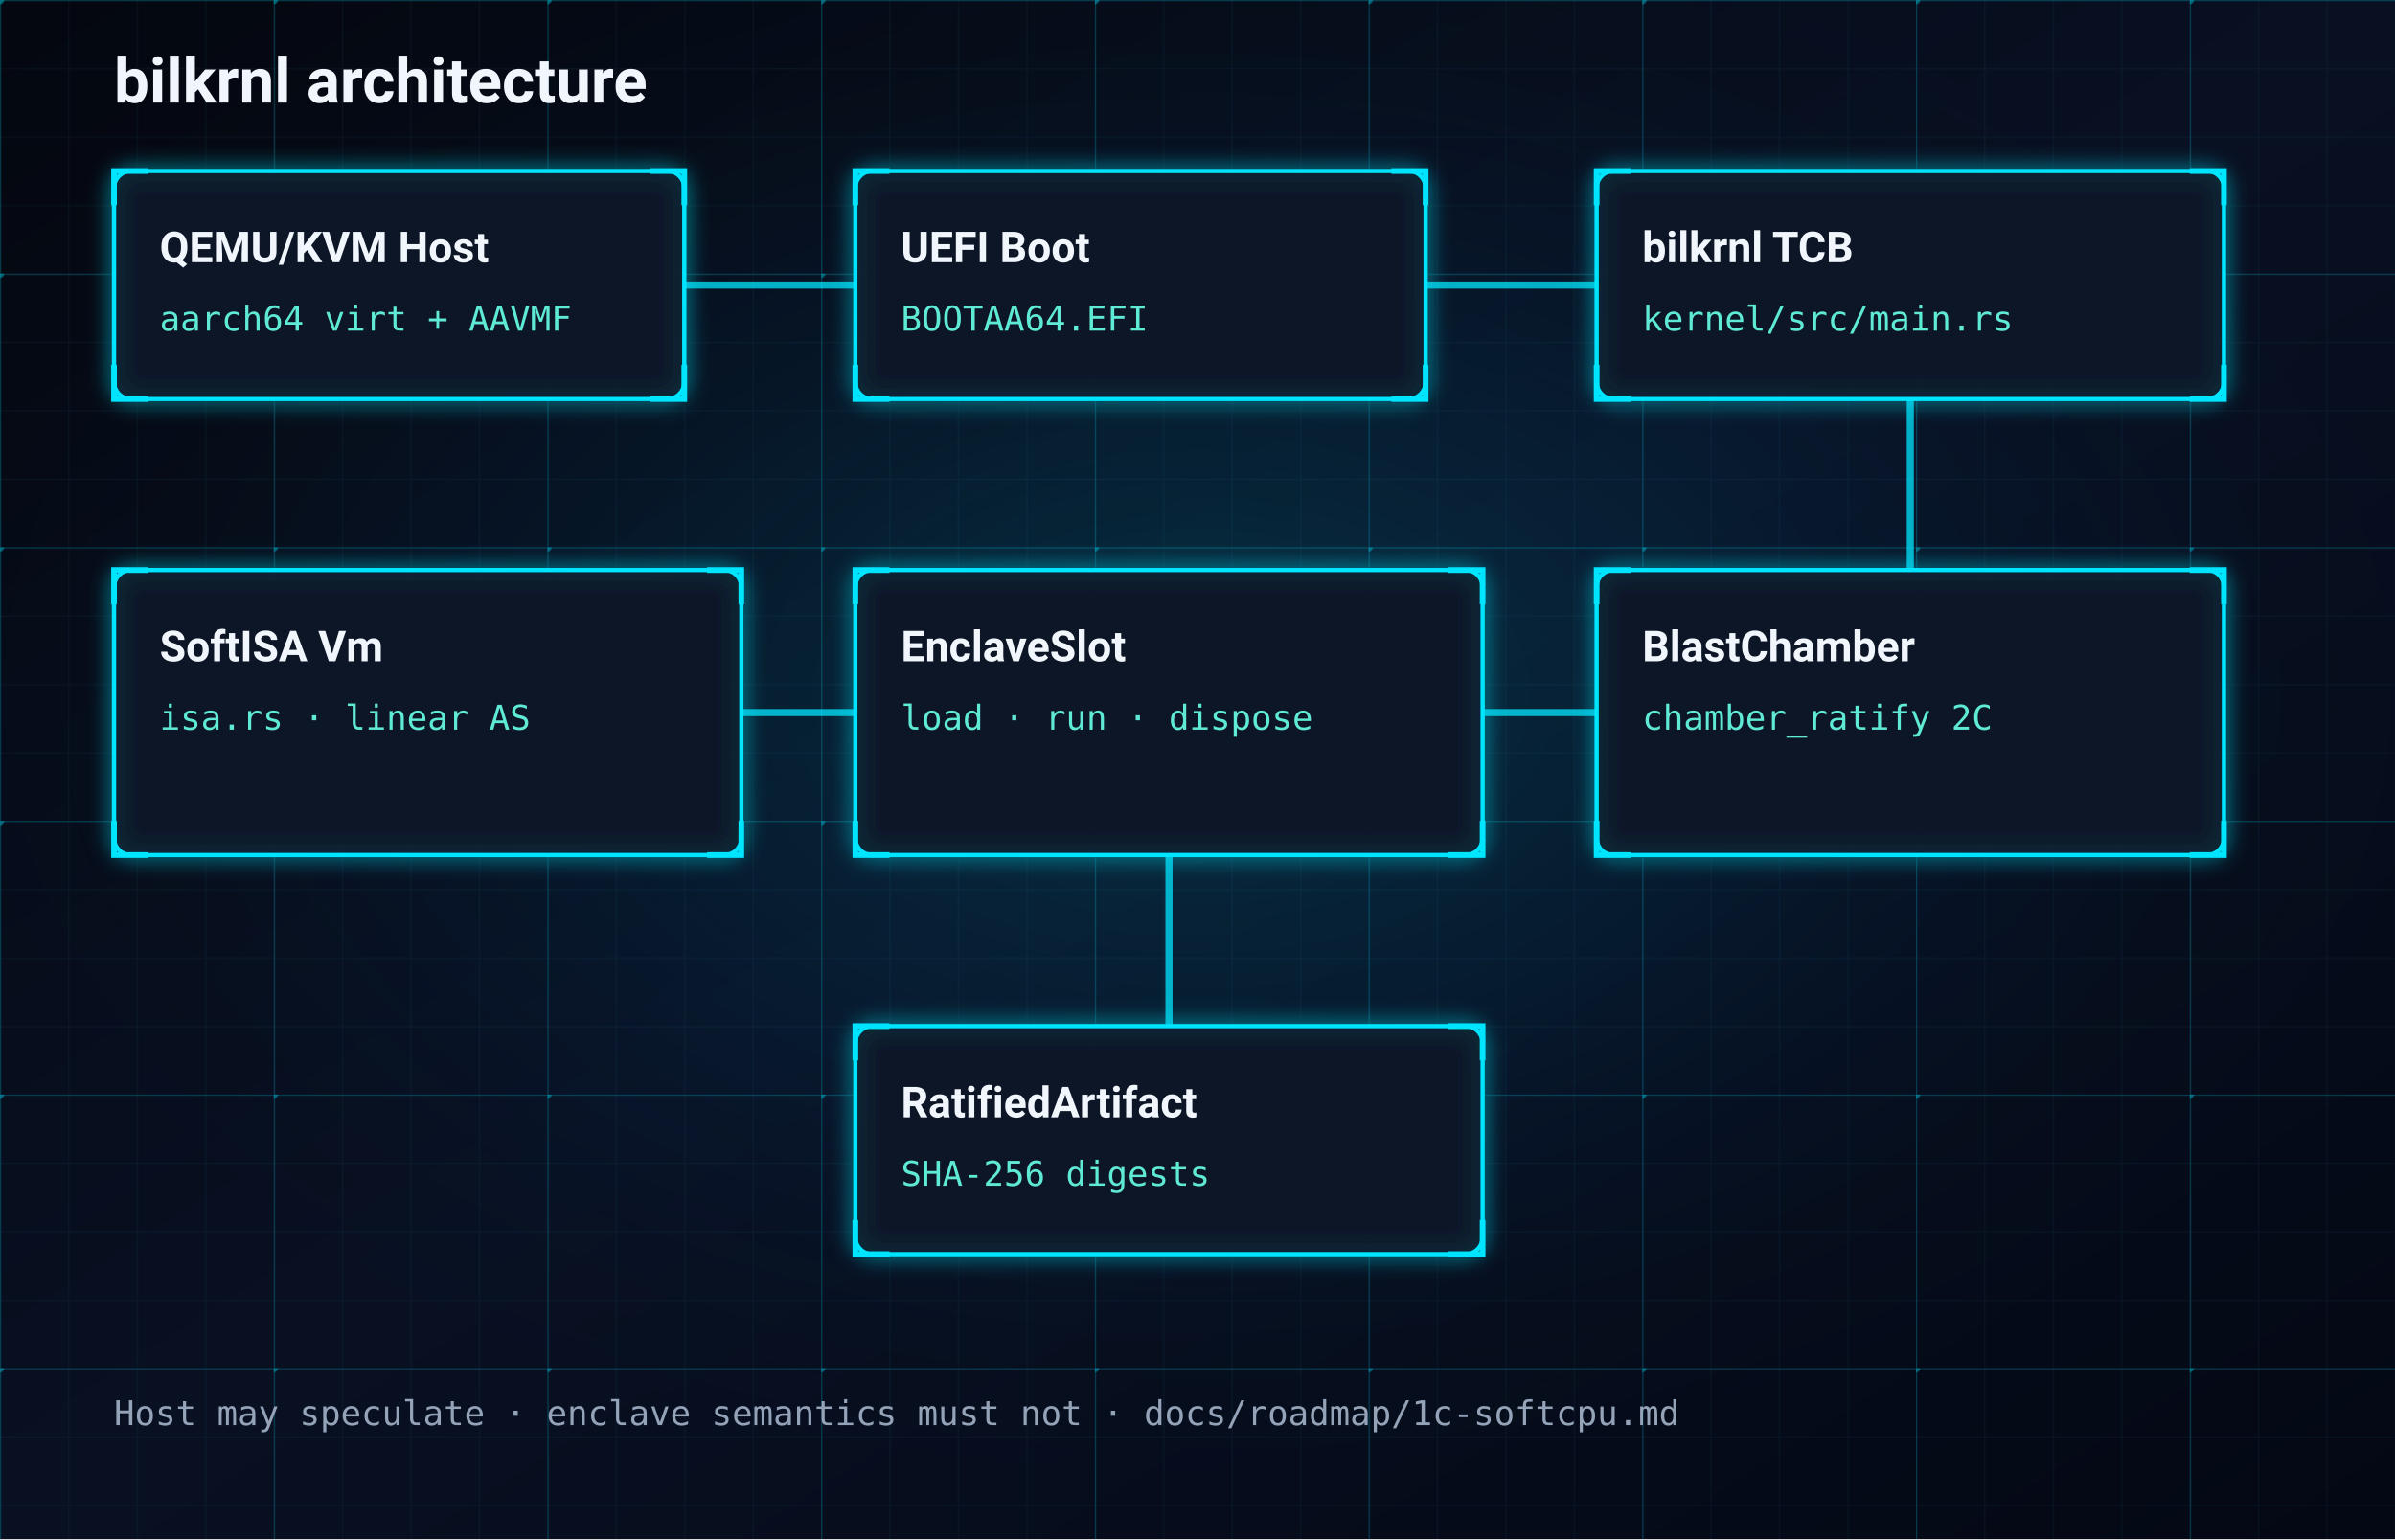
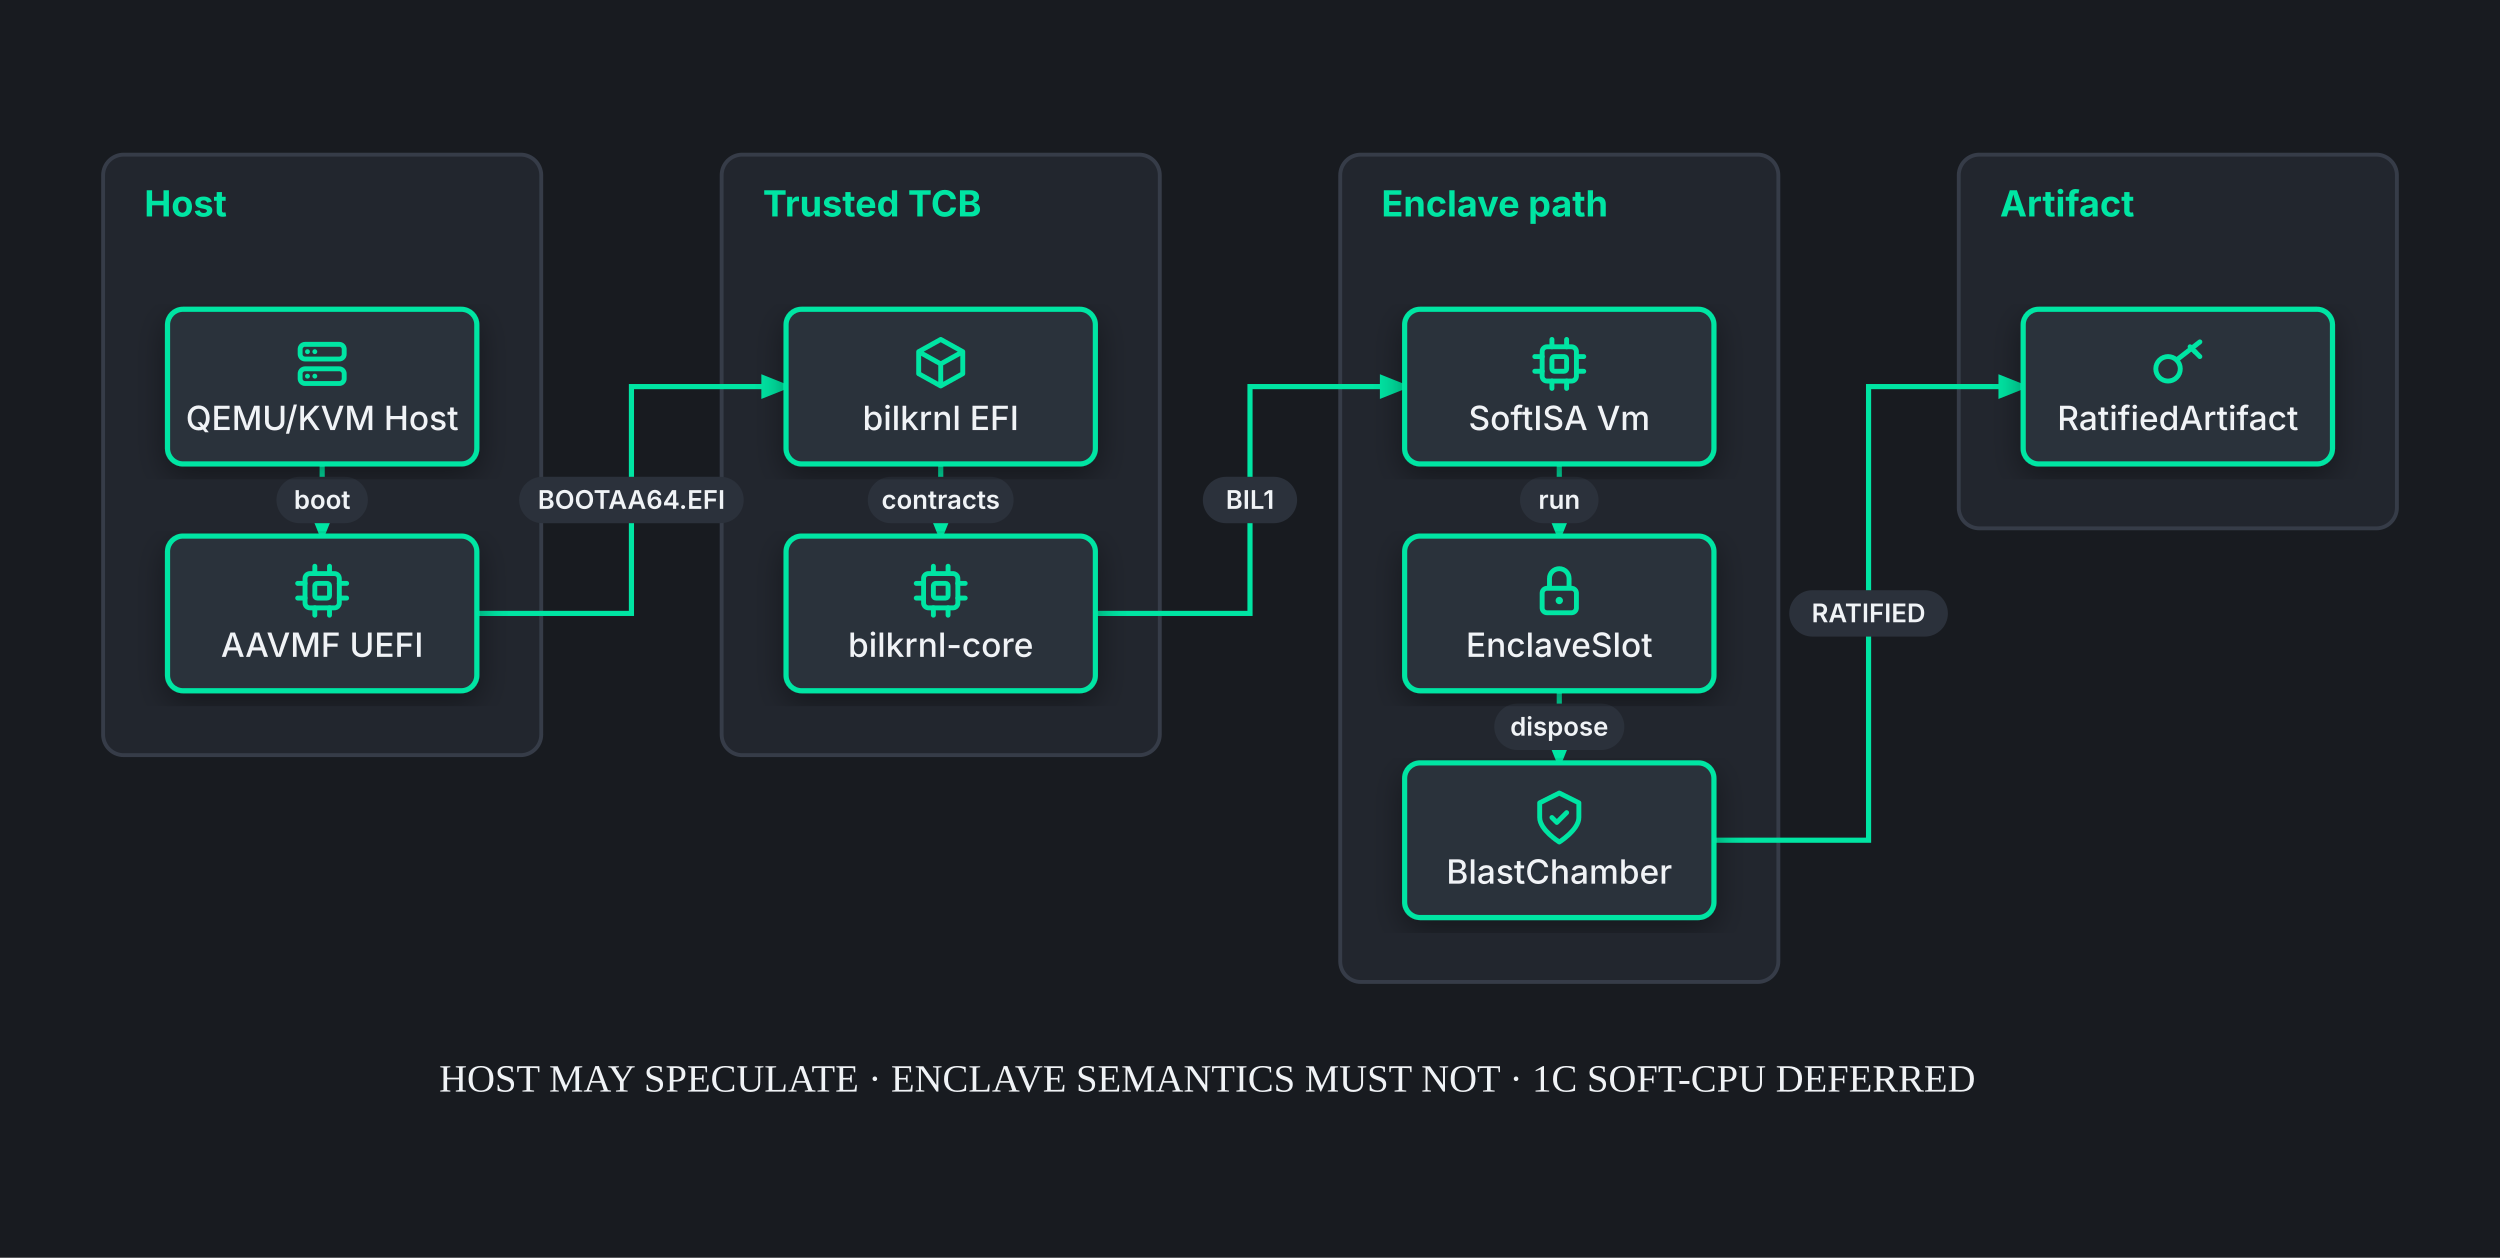
- <svg xmlns="http://www.w3.org/2000/svg" viewBox="0 0 840 540" width="100%" height="auto" role="img">
+ <svg xmlns="http://www.w3.org/2000/svg" viewBox="0 0 970 488" width="970" height="488">
  <defs>
-     <linearGradient id="bg-grad" x1="0%" y1="0%" x2="100%" y2="100%">
-       <stop offset="0%" stop-color="#04070f" />
-       <stop offset="50%" stop-color="#081022" />
-       <stop offset="100%" stop-color="#040814" />
-     </linearGradient>
-     <radialGradient id="core-glow" cx="50%" cy="45%" r="55%">
-       <stop offset="0%" stop-color="#00e5ff" stop-opacity="0.16" />
-       <stop offset="60%" stop-color="#0284c7" stop-opacity="0.05" />
-       <stop offset="100%" stop-color="#050811" stop-opacity="0" />
-     </radialGradient>
-     <pattern id="minor-grid" width="24" height="24" patternUnits="userSpaceOnUse">
-       <path d="M 24 0 L 0 0 0 24" fill="none" stroke="#38bdf8" stroke-width="0.5" stroke-opacity="0.08" />
-     </pattern>
-     <pattern id="major-grid" width="96" height="96" patternUnits="userSpaceOnUse">
-       <rect width="96" height="96" fill="url(#minor-grid)" />
-       <path d="M 96 0 L 0 0 0 96" fill="none" stroke="#00e5ff" stroke-width="0.9" stroke-opacity="0.18" />
-       <circle cx="0" cy="0" r="1.5" fill="#00e5ff" fill-opacity="0.35" />
-     </pattern>
-     <filter id="neon-glow" x="-20%" y="-20%" width="140%" height="140%">
-       <feGaussianBlur stdDeviation="3.5" result="blur" />
-       <feMerge>
-         <feMergeNode in="blur" />
-         <feMergeNode in="SourceGraphic" />
-       </feMerge>
+     <marker id="arrow" viewBox="0 0 10 10" refX="8" refY="5" markerWidth="6" markerHeight="6" orient="auto-start-reverse">
+       <path d="M 0 1 L 10 5 L 0 9 z" fill="#00E5A3" />
+     </marker>
+     <marker id="arrow-tail" viewBox="0 0 10 10" refX="2" refY="5" markerWidth="6" markerHeight="6" orient="auto">
+       <path d="M 10 1 L 0 5 L 10 9 z" fill="#00E5A3" />
+     </marker>
+     <filter id="shadow" x="-10%" y="-10%" width="120%" height="120%">
+       <feDropShadow dx="0" dy="4" stdDeviation="6" flood-color="#000000" flood-opacity="0.4" />
    </filter>
  </defs>
-   <rect width="840" height="540" fill="url(#bg-grad)" />
-   <rect width="840" height="540" fill="url(#major-grid)" />
-   <rect width="840" height="540" fill="url(#core-glow)" />
-   <text x="40" y="36" fill="#f0f6fc" font-family="system-ui, -apple-system, 'Segoe UI', Roboto, sans-serif" font-size="22" font-weight="700">bilkrnl architecture</text>
-   <rect x="40" y="60" width="200" height="80" rx="6" fill="#0b1428" fill-opacity="0.92" stroke="#00e5ff" stroke-width="1.5" filter="url(#neon-glow)" />
-   <path d="M 40 72 L 40 60 L 52 60" fill="none" stroke="#00e5ff" stroke-width="2" />
-   <path d="M 228 60 L 240 60 L 240 72" fill="none" stroke="#00e5ff" stroke-width="2" />
-   <path d="M 40 128 L 40 140 L 52 140" fill="none" stroke="#00e5ff" stroke-width="2" />
-   <path d="M 228 140 L 240 140 L 240 128" fill="none" stroke="#00e5ff" stroke-width="2" />
-   <text x="56" y="92" fill="#f0f6fc" font-family="system-ui, -apple-system, 'Segoe UI', Roboto, sans-serif" font-size="15" font-weight="700">QEMU/KVM Host</text>
-   <text x="56" y="116" fill="#5eead4" font-family="ui-monospace, 'Cascadia Code', 'Fira Code', Menlo, Consolas, monospace" font-size="12">aarch64 virt + AAVMF</text>
-   <rect x="300" y="60" width="200" height="80" rx="6" fill="#0b1428" fill-opacity="0.92" stroke="#00e5ff" stroke-width="1.5" filter="url(#neon-glow)" />
-   <path d="M 300 72 L 300 60 L 312 60" fill="none" stroke="#00e5ff" stroke-width="2" />
-   <path d="M 488 60 L 500 60 L 500 72" fill="none" stroke="#00e5ff" stroke-width="2" />
-   <path d="M 300 128 L 300 140 L 312 140" fill="none" stroke="#00e5ff" stroke-width="2" />
-   <path d="M 488 140 L 500 140 L 500 128" fill="none" stroke="#00e5ff" stroke-width="2" />
-   <text x="316" y="92" fill="#f0f6fc" font-family="system-ui, -apple-system, 'Segoe UI', Roboto, sans-serif" font-size="15" font-weight="700">UEFI Boot</text>
-   <text x="316" y="116" fill="#5eead4" font-family="ui-monospace, 'Cascadia Code', 'Fira Code', Menlo, Consolas, monospace" font-size="12">BOOTAA64.EFI</text>
-   <rect x="560" y="60" width="220" height="80" rx="6" fill="#0b1428" fill-opacity="0.92" stroke="#00e5ff" stroke-width="1.5" filter="url(#neon-glow)" />
-   <path d="M 560 72 L 560 60 L 572 60" fill="none" stroke="#00e5ff" stroke-width="2" />
-   <path d="M 768 60 L 780 60 L 780 72" fill="none" stroke="#00e5ff" stroke-width="2" />
-   <path d="M 560 128 L 560 140 L 572 140" fill="none" stroke="#00e5ff" stroke-width="2" />
-   <path d="M 768 140 L 780 140 L 780 128" fill="none" stroke="#00e5ff" stroke-width="2" />
-   <text x="576" y="92" fill="#f0f6fc" font-family="system-ui, -apple-system, 'Segoe UI', Roboto, sans-serif" font-size="15" font-weight="700">bilkrnl TCB</text>
-   <text x="576" y="116" fill="#5eead4" font-family="ui-monospace, 'Cascadia Code', 'Fira Code', Menlo, Consolas, monospace" font-size="12">kernel/src/main.rs</text>
-   <rect x="40" y="200" width="220" height="100" rx="6" fill="#0b1428" fill-opacity="0.92" stroke="#00e5ff" stroke-width="1.5" filter="url(#neon-glow)" />
-   <path d="M 40 212 L 40 200 L 52 200" fill="none" stroke="#00e5ff" stroke-width="2" />
-   <path d="M 248 200 L 260 200 L 260 212" fill="none" stroke="#00e5ff" stroke-width="2" />
-   <path d="M 40 288 L 40 300 L 52 300" fill="none" stroke="#00e5ff" stroke-width="2" />
-   <path d="M 248 300 L 260 300 L 260 288" fill="none" stroke="#00e5ff" stroke-width="2" />
-   <text x="56" y="232" fill="#f0f6fc" font-family="system-ui, -apple-system, 'Segoe UI', Roboto, sans-serif" font-size="15" font-weight="700">SoftISA Vm</text>
-   <text x="56" y="256" fill="#5eead4" font-family="ui-monospace, 'Cascadia Code', 'Fira Code', Menlo, Consolas, monospace" font-size="12">isa.rs · linear AS</text>
-   <rect x="300" y="200" width="220" height="100" rx="6" fill="#0b1428" fill-opacity="0.92" stroke="#00e5ff" stroke-width="1.5" filter="url(#neon-glow)" />
-   <path d="M 300 212 L 300 200 L 312 200" fill="none" stroke="#00e5ff" stroke-width="2" />
-   <path d="M 508 200 L 520 200 L 520 212" fill="none" stroke="#00e5ff" stroke-width="2" />
-   <path d="M 300 288 L 300 300 L 312 300" fill="none" stroke="#00e5ff" stroke-width="2" />
-   <path d="M 508 300 L 520 300 L 520 288" fill="none" stroke="#00e5ff" stroke-width="2" />
-   <text x="316" y="232" fill="#f0f6fc" font-family="system-ui, -apple-system, 'Segoe UI', Roboto, sans-serif" font-size="15" font-weight="700">EnclaveSlot</text>
-   <text x="316" y="256" fill="#5eead4" font-family="ui-monospace, 'Cascadia Code', 'Fira Code', Menlo, Consolas, monospace" font-size="12">load · run · dispose</text>
-   <rect x="560" y="200" width="220" height="100" rx="6" fill="#0b1428" fill-opacity="0.92" stroke="#00e5ff" stroke-width="1.5" filter="url(#neon-glow)" />
-   <path d="M 560 212 L 560 200 L 572 200" fill="none" stroke="#00e5ff" stroke-width="2" />
-   <path d="M 768 200 L 780 200 L 780 212" fill="none" stroke="#00e5ff" stroke-width="2" />
-   <path d="M 560 288 L 560 300 L 572 300" fill="none" stroke="#00e5ff" stroke-width="2" />
-   <path d="M 768 300 L 780 300 L 780 288" fill="none" stroke="#00e5ff" stroke-width="2" />
-   <text x="576" y="232" fill="#f0f6fc" font-family="system-ui, -apple-system, 'Segoe UI', Roboto, sans-serif" font-size="15" font-weight="700">BlastChamber</text>
-   <text x="576" y="256" fill="#5eead4" font-family="ui-monospace, 'Cascadia Code', 'Fira Code', Menlo, Consolas, monospace" font-size="12">chamber_ratify 2C</text>
-   <rect x="300" y="360" width="220" height="80" rx="6" fill="#0b1428" fill-opacity="0.92" stroke="#00e5ff" stroke-width="1.5" filter="url(#neon-glow)" />
-   <path d="M 300 372 L 300 360 L 312 360" fill="none" stroke="#00e5ff" stroke-width="2" />
-   <path d="M 508 360 L 520 360 L 520 372" fill="none" stroke="#00e5ff" stroke-width="2" />
-   <path d="M 300 428 L 300 440 L 312 440" fill="none" stroke="#00e5ff" stroke-width="2" />
-   <path d="M 508 440 L 520 440 L 520 428" fill="none" stroke="#00e5ff" stroke-width="2" />
-   <text x="316" y="392" fill="#f0f6fc" font-family="system-ui, -apple-system, 'Segoe UI', Roboto, sans-serif" font-size="15" font-weight="700">RatifiedArtifact</text>
-   <text x="316" y="416" fill="#5eead4" font-family="ui-monospace, 'Cascadia Code', 'Fira Code', Menlo, Consolas, monospace" font-size="12">SHA-256 digests</text>
-   <line x1="240" y1="100" x2="300" y2="100" stroke="#00e5ff" stroke-width="2.5" stroke-opacity="0.75" />
-   <line x1="500" y1="100" x2="560" y2="100" stroke="#00e5ff" stroke-width="2.5" stroke-opacity="0.75" />
-   <line x1="670" y1="140" x2="670" y2="200" stroke="#00e5ff" stroke-width="2.5" stroke-opacity="0.75" />
-   <line x1="560" y1="250" x2="520" y2="250" stroke="#00e5ff" stroke-width="2.5" stroke-opacity="0.75" />
-   <line x1="300" y1="250" x2="260" y2="250" stroke="#00e5ff" stroke-width="2.5" stroke-opacity="0.75" />
-   <line x1="410" y1="300" x2="410" y2="360" stroke="#00e5ff" stroke-width="2.5" stroke-opacity="0.75" />
-   <text x="40" y="500" fill="#94a3b8" font-family="ui-monospace, 'Cascadia Code', 'Fira Code', Menlo, Consolas, monospace" font-size="12">Host may speculate · enclave semantics must not · docs/roadmap/1c-softcpu.md</text>
+   <rect width="100%" height="100%" fill="#181B20" />
+   <g id="group_1">
+     <rect x="40" y="60" width="170" height="233" rx="8" fill="#22262E" stroke="#363C48" stroke-width="1.5" />
+     <text x="56" y="84" fill="#00E5A3" font-family="Inter, -apple-system, BlinkMacSystemFont, 'Segoe UI', Roboto, sans-serif" font-size="14" font-weight="700" text-anchor="start">Host</text>
+   </g>
+   <g id="group_2">
+     <rect x="280" y="60" width="170" height="233" rx="8" fill="#22262E" stroke="#363C48" stroke-width="1.5" />
+     <text x="296" y="84" fill="#00E5A3" font-family="Inter, -apple-system, BlinkMacSystemFont, 'Segoe UI', Roboto, sans-serif" font-size="14" font-weight="700" text-anchor="start">Trusted TCB</text>
+   </g>
+   <g id="group_3">
+     <rect x="520" y="60" width="170" height="321" rx="8" fill="#22262E" stroke="#363C48" stroke-width="1.5" />
+     <text x="536" y="84" fill="#00E5A3" font-family="Inter, -apple-system, BlinkMacSystemFont, 'Segoe UI', Roboto, sans-serif" font-size="14" font-weight="700" text-anchor="start">Enclave path</text>
+   </g>
+   <g id="group_4">
+     <rect x="760" y="60" width="170" height="145" rx="8" fill="#22262E" stroke="#363C48" stroke-width="1.5" />
+     <text x="776" y="84" fill="#00E5A3" font-family="Inter, -apple-system, BlinkMacSystemFont, 'Segoe UI', Roboto, sans-serif" font-size="14" font-weight="700" text-anchor="start">Artifact</text>
+   </g>
+   <path d="M 125 180 L 125 208" fill="none" stroke="#00E5A3" stroke-width="2" marker-end="url(#arrow)" />
+   <path d="M 185 238 L 245 238 L 245 150 L 305 150" fill="none" stroke="#00E5A3" stroke-width="2" marker-end="url(#arrow)" />
+   <path d="M 365 180 L 365 208" fill="none" stroke="#00E5A3" stroke-width="2" marker-end="url(#arrow)" />
+   <path d="M 425 238 L 485 238 L 485 150 L 545 150" fill="none" stroke="#00E5A3" stroke-width="2" marker-end="url(#arrow)" />
+   <path d="M 605 180 L 605 208" fill="none" stroke="#00E5A3" stroke-width="2" marker-end="url(#arrow)" />
+   <path d="M 605 268 L 605 296" fill="none" stroke="#00E5A3" stroke-width="2" marker-end="url(#arrow)" />
+   <path d="M 665 326 L 725 326 L 725 150 L 785 150" fill="none" stroke="#00E5A3" stroke-width="2" marker-end="url(#arrow)" />
+   <g class="badge">
+     <rect x="107.27" y="185" width="35.46" height="18" rx="9" fill="#2B313B" />
+     <text x="125" y="197.44" fill="#F0F3F6" font-family="Inter, -apple-system, BlinkMacSystemFont, 'Segoe UI', Roboto, sans-serif" font-size="10" font-weight="600" text-anchor="middle">boot</text>
+   </g>
+   <g class="badge">
+     <rect x="201.43" y="185" width="87.13" height="18" rx="9" fill="#2B313B" />
+     <text x="245" y="197.44" fill="#F0F3F6" font-family="Inter, -apple-system, BlinkMacSystemFont, 'Segoe UI', Roboto, sans-serif" font-size="10" font-weight="600" text-anchor="middle">BOOTAA64.EFI</text>
+   </g>
+   <g class="badge">
+     <rect x="336.71" y="185" width="56.57" height="18" rx="9" fill="#2B313B" />
+     <text x="365" y="197.44" fill="#F0F3F6" font-family="Inter, -apple-system, BlinkMacSystemFont, 'Segoe UI', Roboto, sans-serif" font-size="10" font-weight="600" text-anchor="middle">contracts</text>
+   </g>
+   <g class="badge">
+     <rect x="466.71" y="185" width="36.57" height="18" rx="9" fill="#2B313B" />
+     <text x="485" y="197.44" fill="#F0F3F6" font-family="Inter, -apple-system, BlinkMacSystemFont, 'Segoe UI', Roboto, sans-serif" font-size="10" font-weight="600" text-anchor="middle">BIL1</text>
+   </g>
+   <g class="badge">
+     <rect x="589.77" y="185" width="30.45" height="18" rx="9" fill="#2B313B" />
+     <text x="605" y="197.44" fill="#F0F3F6" font-family="Inter, -apple-system, BlinkMacSystemFont, 'Segoe UI', Roboto, sans-serif" font-size="10" font-weight="600" text-anchor="middle">run</text>
+   </g>
+   <g class="badge">
+     <rect x="579.77" y="273" width="50.47" height="18" rx="9" fill="#2B313B" />
+     <text x="605" y="285.44" fill="#F0F3F6" font-family="Inter, -apple-system, BlinkMacSystemFont, 'Segoe UI', Roboto, sans-serif" font-size="10" font-weight="600" text-anchor="middle">dispose</text>
+   </g>
+   <g class="badge">
+     <rect x="694.22" y="229" width="61.56" height="18" rx="9" fill="#2B313B" />
+     <text x="725" y="241.44" fill="#F0F3F6" font-family="Inter, -apple-system, BlinkMacSystemFont, 'Segoe UI', Roboto, sans-serif" font-size="10" font-weight="600" text-anchor="middle">RATIFIED</text>
+   </g>
+   <g id="qemu" filter="url(#shadow)">
+     <rect x="65" y="120" width="120" height="60" rx="6" fill="#2B313B" stroke="#00E5A3" stroke-width="2" />
+     <g class="icon icon-server" transform="translate(113.6, 129.8) scale(0.95)">
+       <rect x="3" y="4" width="18" height="6" rx="2" fill="none" stroke="#00E5A3" stroke-width="2" />
+       <rect x="3" y="14" width="18" height="6" rx="2" fill="none" stroke="#00E5A3" stroke-width="2" />
+       <circle cx="6" cy="7" r="1" fill="#00E5A3" />
+       <circle cx="9" cy="7" r="1" fill="#00E5A3" />
+       <circle cx="6" cy="17" r="1" fill="#00E5A3" />
+       <circle cx="9" cy="17" r="1" fill="#00E5A3" />
+     </g>
+     <text x="125" y="166.87" fill="#F0F3F6" font-family="Inter, -apple-system, BlinkMacSystemFont, 'Segoe UI', Roboto, sans-serif" font-size="13" font-weight="500" text-anchor="middle">QEMU/KVM Host</text>
+   </g>
+   <g id="aavmf" filter="url(#shadow)">
+     <rect x="65" y="208" width="120" height="60" rx="6" fill="#2B313B" stroke="#00E5A3" stroke-width="2" />
+     <g class="icon icon-chip" transform="translate(113.6, 217.8) scale(0.95)">
+       <rect x="5" y="5" width="14" height="14" rx="2" fill="none" stroke="#00E5A3" stroke-width="2" />
+       <rect x="9" y="9" width="6" height="6" rx="1" fill="none" stroke="#00E5A3" stroke-width="2" />
+       <line x1="9" y1="2" x2="9" y2="5" stroke="#00E5A3" stroke-width="2" stroke-linecap="round" />
+       <line x1="15" y1="2" x2="15" y2="5" stroke="#00E5A3" stroke-width="2" stroke-linecap="round" />
+       <line x1="9" y1="19" x2="9" y2="22" stroke="#00E5A3" stroke-width="2" stroke-linecap="round" />
+       <line x1="15" y1="19" x2="15" y2="22" stroke="#00E5A3" stroke-width="2" stroke-linecap="round" />
+       <line x1="2" y1="9" x2="5" y2="9" stroke="#00E5A3" stroke-width="2" stroke-linecap="round" />
+       <line x1="2" y1="15" x2="5" y2="15" stroke="#00E5A3" stroke-width="2" stroke-linecap="round" />
+       <line x1="19" y1="9" x2="22" y2="9" stroke="#00E5A3" stroke-width="2" stroke-linecap="round" />
+       <line x1="19" y1="15" x2="22" y2="15" stroke="#00E5A3" stroke-width="2" stroke-linecap="round" />
+     </g>
+     <text x="125" y="254.87" fill="#F0F3F6" font-family="Inter, -apple-system, BlinkMacSystemFont, 'Segoe UI', Roboto, sans-serif" font-size="13" font-weight="500" text-anchor="middle">AAVMF UEFI</text>
+   </g>
+   <g id="boot" filter="url(#shadow)">
+     <rect x="305" y="120" width="120" height="60" rx="6" fill="#2B313B" stroke="#00E5A3" stroke-width="2" />
+     <g class="icon icon-container" transform="translate(353.6, 129.8) scale(0.95)">
+       <path d="M 3 7 L 12 2 L 21 7 L 12 12 Z M 3 7 V 16 L 12 21 V 12 M 21 7 V 16 L 12 21" fill="none" stroke="#00E5A3" stroke-width="2" stroke-linejoin="round" />
+     </g>
+     <text x="365" y="166.87" fill="#F0F3F6" font-family="Inter, -apple-system, BlinkMacSystemFont, 'Segoe UI', Roboto, sans-serif" font-size="13" font-weight="500" text-anchor="middle">bilkrnl EFI</text>
+   </g>
+   <g id="core" filter="url(#shadow)">
+     <rect x="305" y="208" width="120" height="60" rx="6" fill="#2B313B" stroke="#00E5A3" stroke-width="2" />
+     <g class="icon icon-chip" transform="translate(353.6, 217.8) scale(0.95)">
+       <rect x="5" y="5" width="14" height="14" rx="2" fill="none" stroke="#00E5A3" stroke-width="2" />
+       <rect x="9" y="9" width="6" height="6" rx="1" fill="none" stroke="#00E5A3" stroke-width="2" />
+       <line x1="9" y1="2" x2="9" y2="5" stroke="#00E5A3" stroke-width="2" stroke-linecap="round" />
+       <line x1="15" y1="2" x2="15" y2="5" stroke="#00E5A3" stroke-width="2" stroke-linecap="round" />
+       <line x1="9" y1="19" x2="9" y2="22" stroke="#00E5A3" stroke-width="2" stroke-linecap="round" />
+       <line x1="15" y1="19" x2="15" y2="22" stroke="#00E5A3" stroke-width="2" stroke-linecap="round" />
+       <line x1="2" y1="9" x2="5" y2="9" stroke="#00E5A3" stroke-width="2" stroke-linecap="round" />
+       <line x1="2" y1="15" x2="5" y2="15" stroke="#00E5A3" stroke-width="2" stroke-linecap="round" />
+       <line x1="19" y1="9" x2="22" y2="9" stroke="#00E5A3" stroke-width="2" stroke-linecap="round" />
+       <line x1="19" y1="15" x2="22" y2="15" stroke="#00E5A3" stroke-width="2" stroke-linecap="round" />
+     </g>
+     <text x="365" y="254.87" fill="#F0F3F6" font-family="Inter, -apple-system, BlinkMacSystemFont, 'Segoe UI', Roboto, sans-serif" font-size="13" font-weight="500" text-anchor="middle">bilkrnl-core</text>
+   </g>
+   <g id="isa" filter="url(#shadow)">
+     <rect x="545" y="120" width="120" height="60" rx="6" fill="#2B313B" stroke="#00E5A3" stroke-width="2" />
+     <g class="icon icon-chip" transform="translate(593.6, 129.8) scale(0.95)">
+       <rect x="5" y="5" width="14" height="14" rx="2" fill="none" stroke="#00E5A3" stroke-width="2" />
+       <rect x="9" y="9" width="6" height="6" rx="1" fill="none" stroke="#00E5A3" stroke-width="2" />
+       <line x1="9" y1="2" x2="9" y2="5" stroke="#00E5A3" stroke-width="2" stroke-linecap="round" />
+       <line x1="15" y1="2" x2="15" y2="5" stroke="#00E5A3" stroke-width="2" stroke-linecap="round" />
+       <line x1="9" y1="19" x2="9" y2="22" stroke="#00E5A3" stroke-width="2" stroke-linecap="round" />
+       <line x1="15" y1="19" x2="15" y2="22" stroke="#00E5A3" stroke-width="2" stroke-linecap="round" />
+       <line x1="2" y1="9" x2="5" y2="9" stroke="#00E5A3" stroke-width="2" stroke-linecap="round" />
+       <line x1="2" y1="15" x2="5" y2="15" stroke="#00E5A3" stroke-width="2" stroke-linecap="round" />
+       <line x1="19" y1="9" x2="22" y2="9" stroke="#00E5A3" stroke-width="2" stroke-linecap="round" />
+       <line x1="19" y1="15" x2="22" y2="15" stroke="#00E5A3" stroke-width="2" stroke-linecap="round" />
+     </g>
+     <text x="605" y="166.87" fill="#F0F3F6" font-family="Inter, -apple-system, BlinkMacSystemFont, 'Segoe UI', Roboto, sans-serif" font-size="13" font-weight="500" text-anchor="middle">SoftISA Vm</text>
+   </g>
+   <g id="slot" filter="url(#shadow)">
+     <rect x="545" y="208" width="120" height="60" rx="6" fill="#2B313B" stroke="#00E5A3" stroke-width="2" />
+     <g class="icon icon-lock" transform="translate(593.6, 217.8) scale(0.95)">
+       <rect x="5" y="11" width="14" height="10" rx="2" fill="none" stroke="#00E5A3" stroke-width="2" />
+       <path d="M 8 11 V 7 A 4 4 0 0 1 16 7 V 11" fill="none" stroke="#00E5A3" stroke-width="2" />
+       <circle cx="12" cy="16" r="1.5" fill="#00E5A3" />
+     </g>
+     <text x="605" y="254.87" fill="#F0F3F6" font-family="Inter, -apple-system, BlinkMacSystemFont, 'Segoe UI', Roboto, sans-serif" font-size="13" font-weight="500" text-anchor="middle">EnclaveSlot</text>
+   </g>
+   <g id="chamber" filter="url(#shadow)">
+     <rect x="545" y="296" width="120" height="60" rx="6" fill="#2B313B" stroke="#00E5A3" stroke-width="2" />
+     <g class="icon icon-shield" transform="translate(593.6, 305.8) scale(0.95)">
+       <path d="M 12 2 L 20 6 V 12 C 20 17 12 22 12 22 C 12 22 4 17 4 12 V 6 Z" fill="none" stroke="#00E5A3" stroke-width="2" stroke-linejoin="round" />
+       <polyline points="9,12 11,14 15,10" fill="none" stroke="#00E5A3" stroke-width="2" stroke-linecap="round" stroke-linejoin="round" />
+     </g>
+     <text x="605" y="342.87" fill="#F0F3F6" font-family="Inter, -apple-system, BlinkMacSystemFont, 'Segoe UI', Roboto, sans-serif" font-size="13" font-weight="500" text-anchor="middle">BlastChamber</text>
+   </g>
+   <g id="artifact" filter="url(#shadow)">
+     <rect x="785" y="120" width="120" height="60" rx="6" fill="#2B313B" stroke="#00E5A3" stroke-width="2" />
+     <g class="icon icon-key" transform="translate(833.6, 129.8) scale(0.95)">
+       <circle cx="8" cy="14" r="5" fill="none" stroke="#00E5A3" stroke-width="2" />
+       <line x1="12" y1="10" x2="21" y2="3" stroke="#00E5A3" stroke-width="2" stroke-linecap="round" />
+       <line x1="17" y1="5" x2="19" y2="7" stroke="#00E5A3" stroke-width="2" stroke-linecap="round" />
+       <line x1="19" y1="7" x2="21" y2="9" stroke="#00E5A3" stroke-width="2" stroke-linecap="round" />
+     </g>
+     <text x="845" y="166.87" fill="#F0F3F6" font-family="Inter, -apple-system, BlinkMacSystemFont, 'Segoe UI', Roboto, sans-serif" font-size="13" font-weight="500" text-anchor="middle">RatifiedArtifact</text>
+   </g>
+   <g id="caption_5">
+     <text x="170.38" y="423.53" xml:space="preserve" fill="#F0F3F6" font-family="'STIX Two Text', 'Times New Roman', Times, 'Liberation Serif', serif" font-size="15" textLength="629.24" lengthAdjust="spacingAndGlyphs">HOST MAY SPECULATE · ENCLAVE SEMANTICS MUST NOT · 1C SOFT-CPU DEFERRED</text>
+   </g>
</svg>
